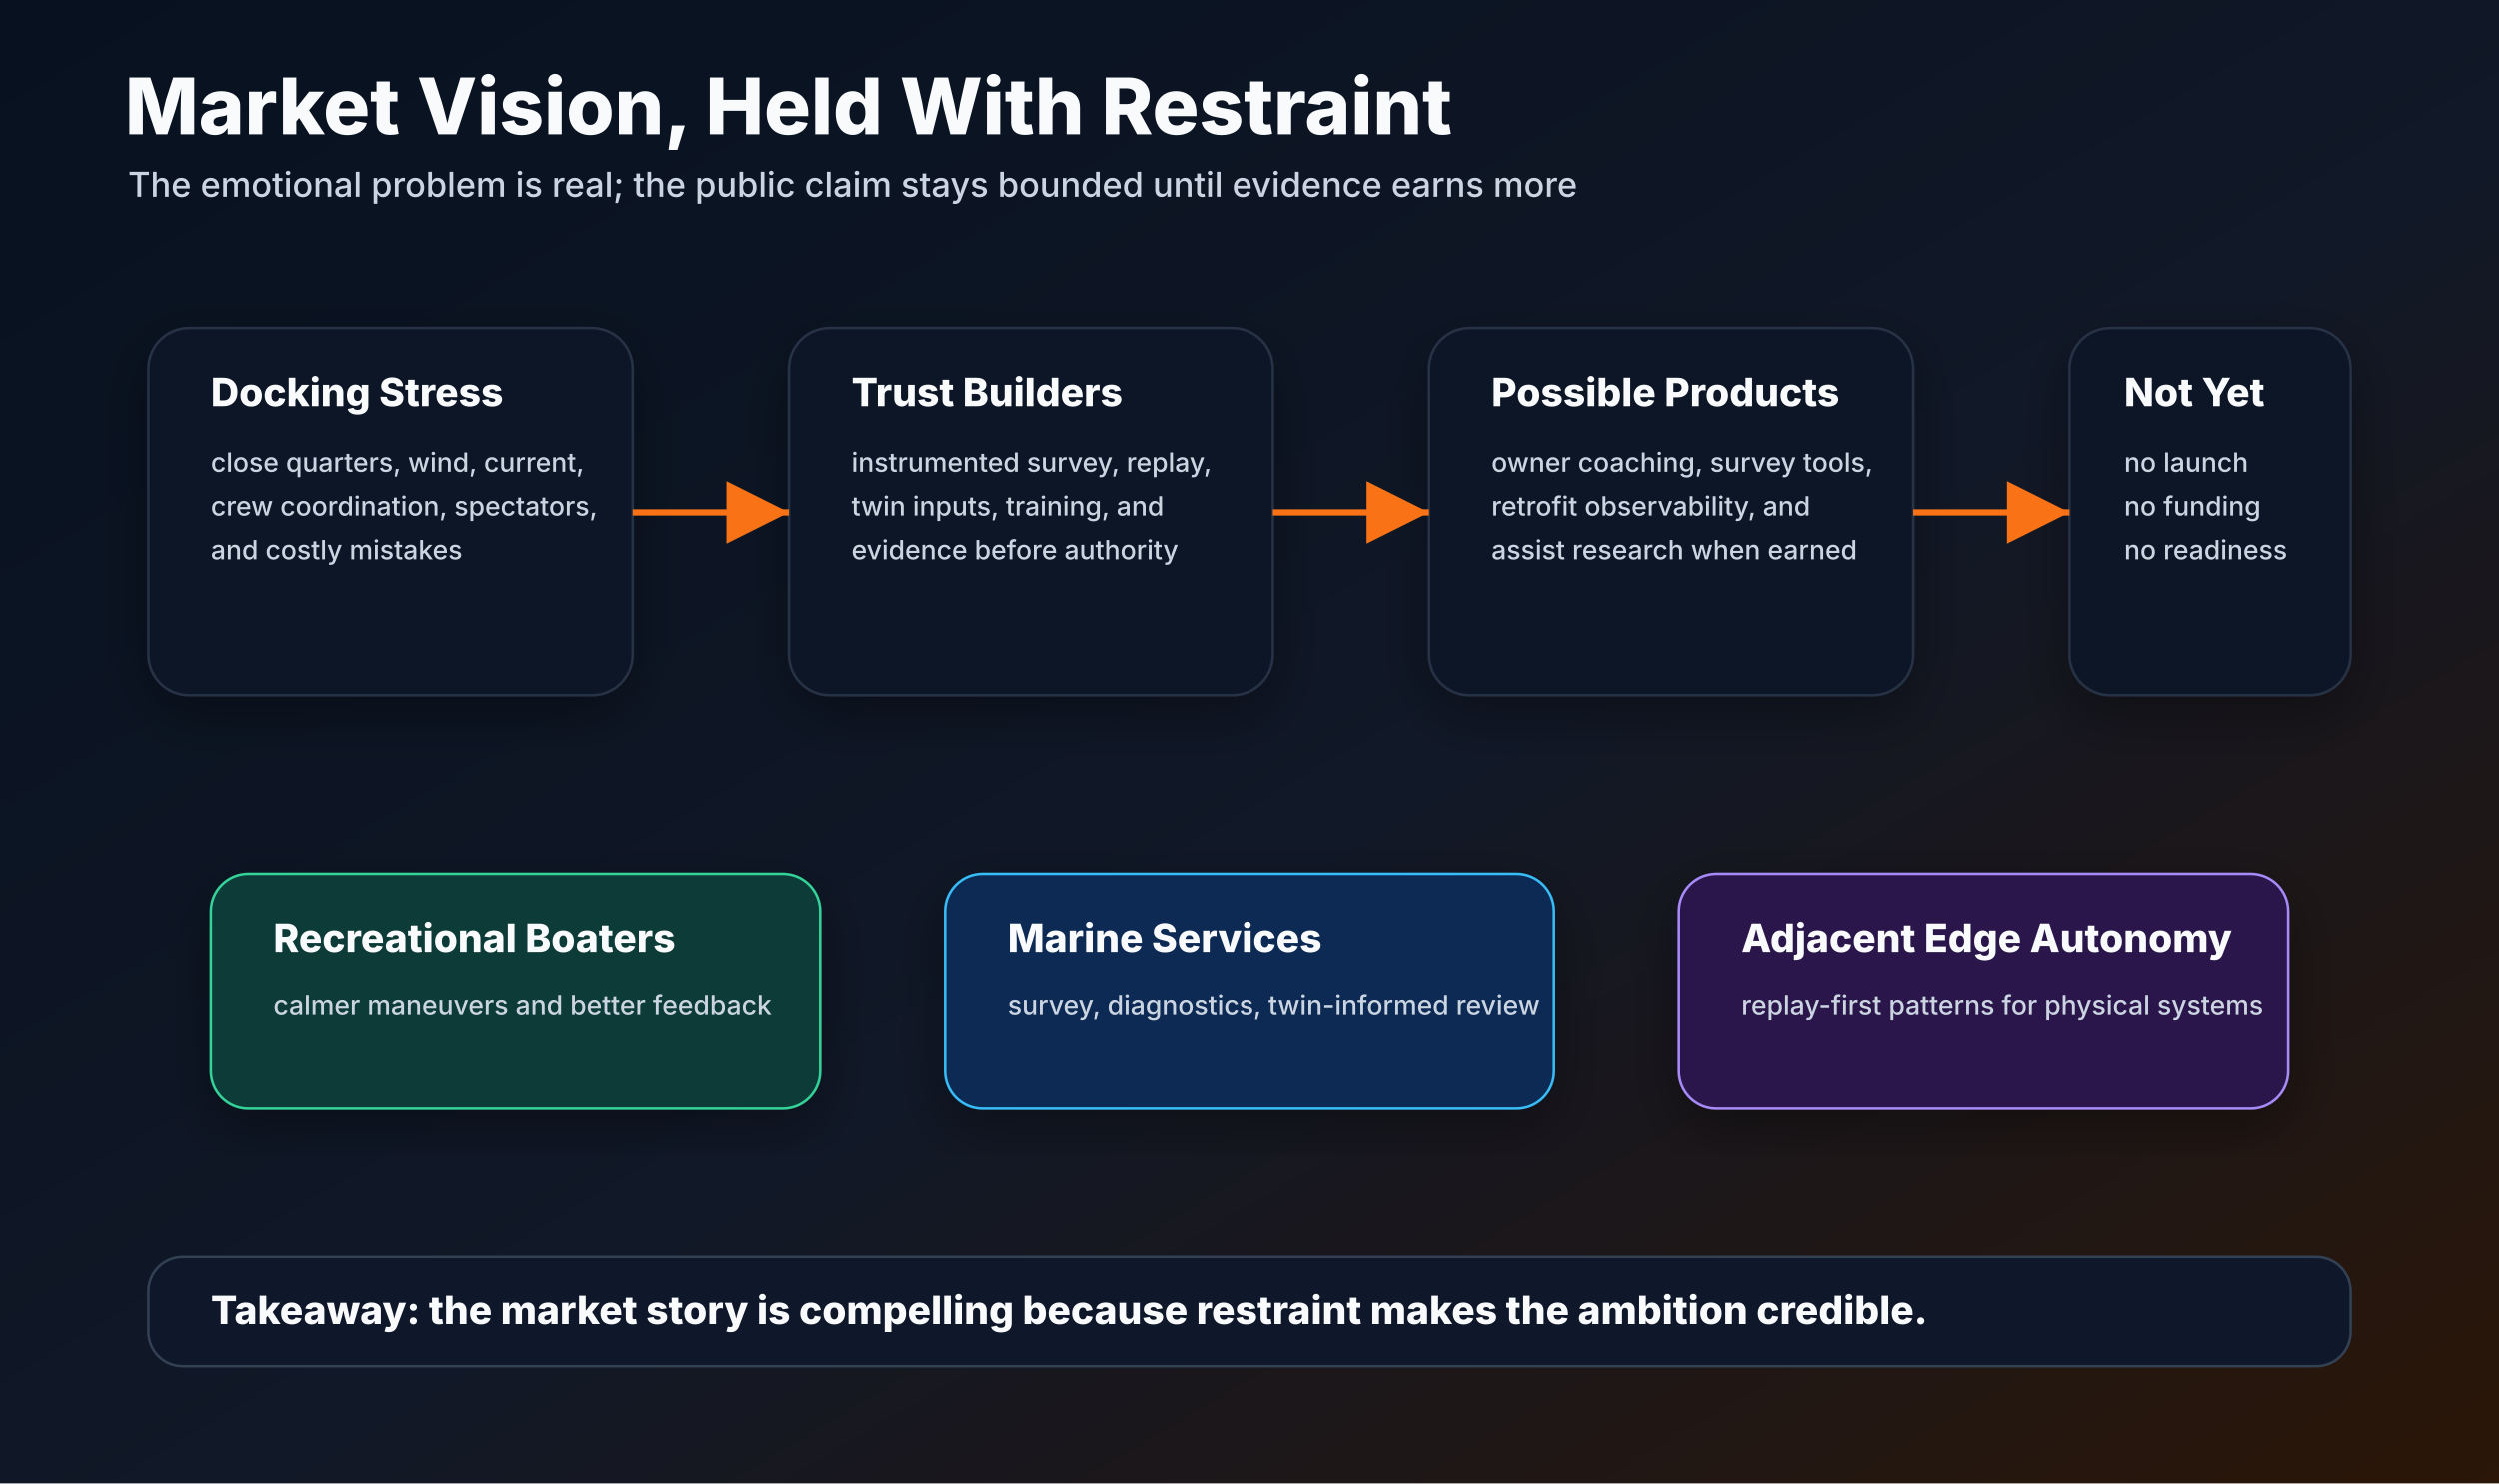
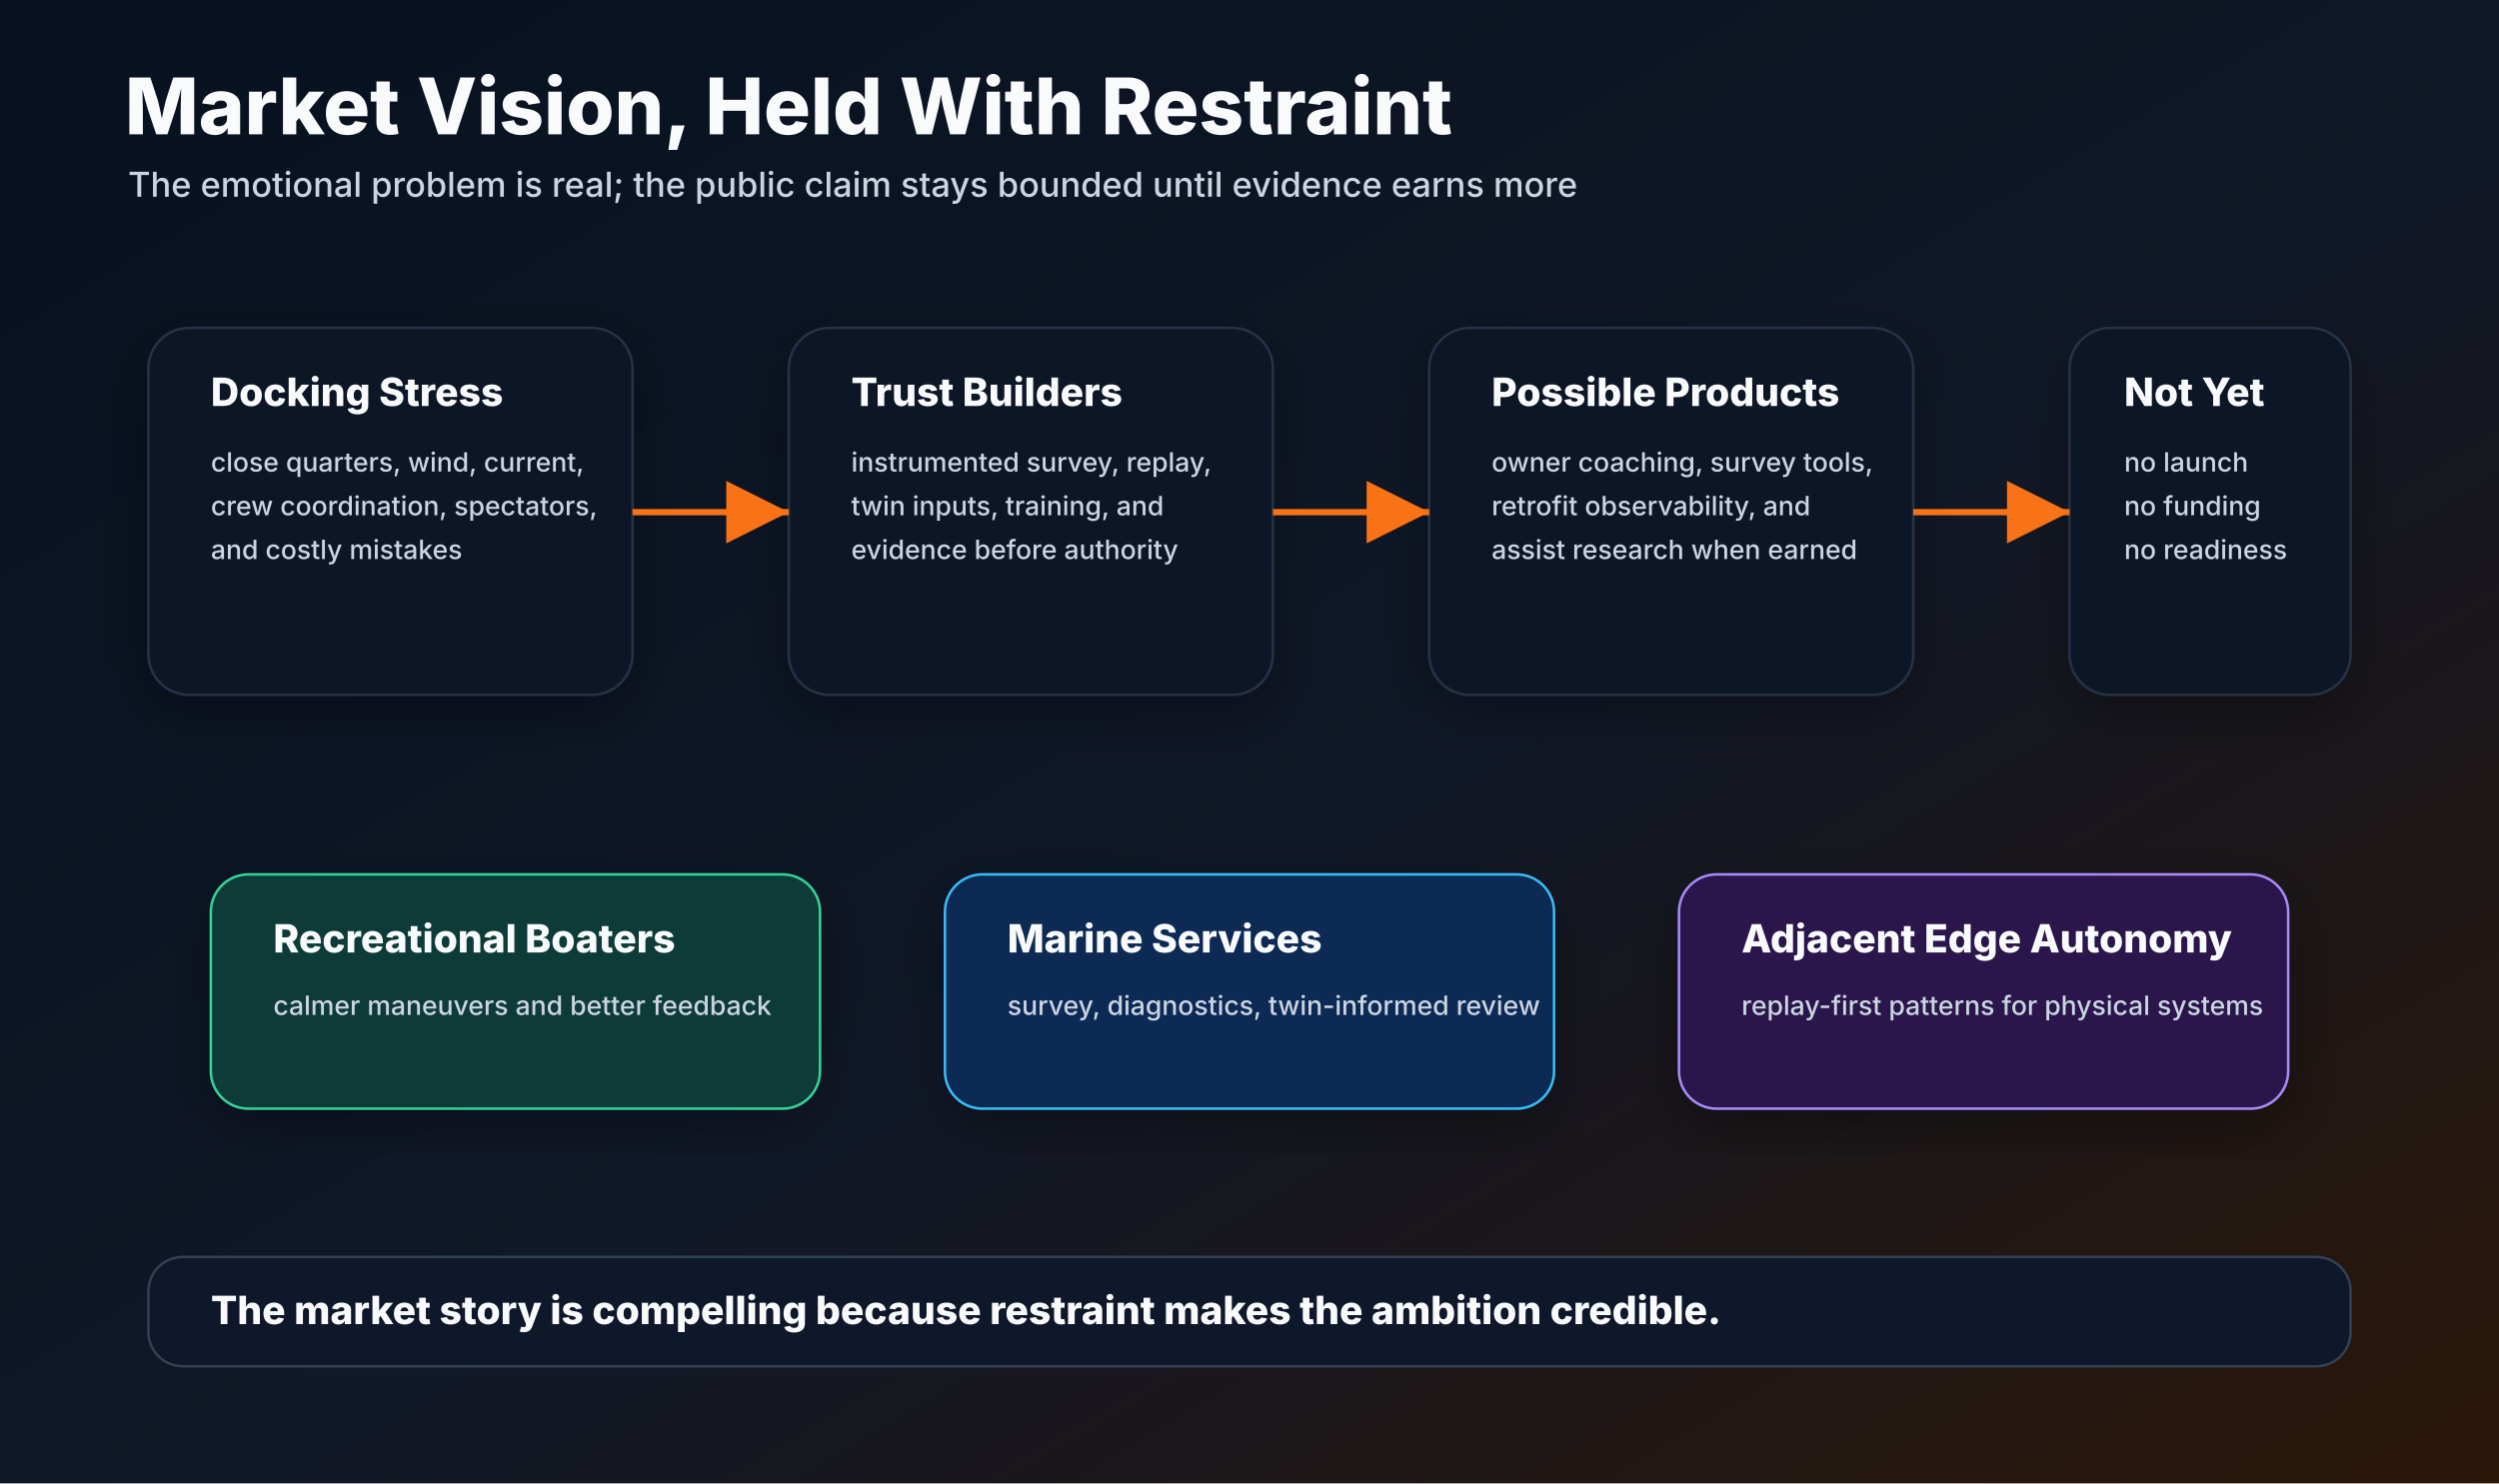
<svg xmlns="http://www.w3.org/2000/svg" width="1600" height="950" viewBox="0 0 1600 950" role="img" aria-labelledby="title desc">
  <defs>
    <linearGradient id="bg" x1="0" y1="0" x2="1" y2="1">
      <stop offset="0" stop-color="#07111f" />
      <stop offset="0.55" stop-color="#111827" />
      <stop offset="1" stop-color="#2b1607" />
    </linearGradient>
    <filter id="shadow" x="-20%" y="-20%" width="140%" height="140%">
      <feDropShadow dx="0" dy="12" stdDeviation="18" flood-color="#000" flood-opacity="0.35" />
    </filter>
    <marker id="arrow" markerWidth="14" markerHeight="14" refX="10" refY="5" orient="auto" markerUnits="strokeWidth">
      <path d="M0,0 L10,5 L0,10 z" fill="#f97316" />
    </marker>
    <style>.title{font:800 50px -apple-system,BlinkMacSystemFont,"Segoe UI",sans-serif;fill:#f8fafc}.sub{font:500 22px -apple-system,BlinkMacSystemFont,"Segoe UI",sans-serif;fill:#cbd5e1}.h{font:800 25px -apple-system,BlinkMacSystemFont,"Segoe UI",sans-serif;fill:#f8fafc}.s{font:500 17px -apple-system,BlinkMacSystemFont,"Segoe UI",sans-serif;fill:#cbd5e1}.tiny{font:700 13px -apple-system,BlinkMacSystemFont,"Segoe UI",sans-serif;fill:#94a3b8}.panel{fill:#111827;stroke:#263244;stroke-width:1.6;filter:url(#shadow)}.line{stroke:#f97316;stroke-width:4;fill:none;marker-end:url(#arrow)}</style>
  </defs>
  <rect width="1600" height="950" fill="url(#bg)" />
  <text x="80" y="86" class="title">Market Vision, Held With Restraint</text>
  <text x="82" y="126" class="sub">The emotional problem is real; the public claim stays bounded until evidence earns more</text>
  <rect x="95" y="210" width="310" height="235" rx="26" class="panel" />
  <text x="135" y="260" class="h">Docking Stress</text>
  <text x="135" y="302" class="s">close quarters, wind, current,</text>
  <text x="135" y="330" class="s">crew coordination, spectators,</text>
  <text x="135" y="358" class="s">and costly mistakes</text>
  <rect x="505" y="210" width="310" height="235" rx="26" class="panel" />
  <text x="545" y="260" class="h">Trust Builders</text>
  <text x="545" y="302" class="s">instrumented survey, replay,</text>
  <text x="545" y="330" class="s">twin inputs, training, and</text>
  <text x="545" y="358" class="s">evidence before authority</text>
  <rect x="915" y="210" width="310" height="235" rx="26" class="panel" />
  <text x="955" y="260" class="h">Possible Products</text>
  <text x="955" y="302" class="s">owner coaching, survey tools,</text>
  <text x="955" y="330" class="s">retrofit observability, and</text>
  <text x="955" y="358" class="s">assist research when earned</text>
  <rect x="1325" y="210" width="180" height="235" rx="26" class="panel" />
  <text x="1360" y="260" class="h">Not Yet</text>
  <text x="1360" y="302" class="s">no launch</text>
  <text x="1360" y="330" class="s">no funding</text>
  <text x="1360" y="358" class="s">no readiness</text>
  <path d="M405 328 L505 328" class="line" />
  <path d="M815 328 L915 328" class="line" />
  <path d="M1225 328 L1325 328" class="line" />
  <rect x="135" y="560" width="390" height="150" rx="24" fill="#073b37" stroke="#34d399" stroke-width="1.6" filter="url(#shadow)" />
  <text x="175" y="610" class="h">Recreational Boaters</text>
  <text x="175" y="650" class="s">calmer maneuvers and better feedback</text>
  <rect x="605" y="560" width="390" height="150" rx="24" fill="#0b2a55" stroke="#38bdf8" stroke-width="1.6" filter="url(#shadow)" />
  <text x="645" y="610" class="h">Marine Services</text>
  <text x="645" y="650" class="s">survey, diagnostics, twin-informed review</text>
  <rect x="1075" y="560" width="390" height="150" rx="24" fill="#2b174c" stroke="#a78bfa" stroke-width="1.6" filter="url(#shadow)" />
  <text x="1115" y="610" class="h">Adjacent Edge Autonomy</text>
  <text x="1115" y="650" class="s">replay-first patterns for physical systems</text>
  <rect x="95" y="805" width="1410" height="70" rx="22" fill="#0f172a" stroke="#334155" stroke-width="1.6" />
-   <text x="135" y="848" class="h">Takeaway: the market story is compelling because restraint makes the ambition credible.</text>
+   <text x="135" y="848" class="h">The market story is compelling because restraint makes the ambition credible.</text>
</svg>
